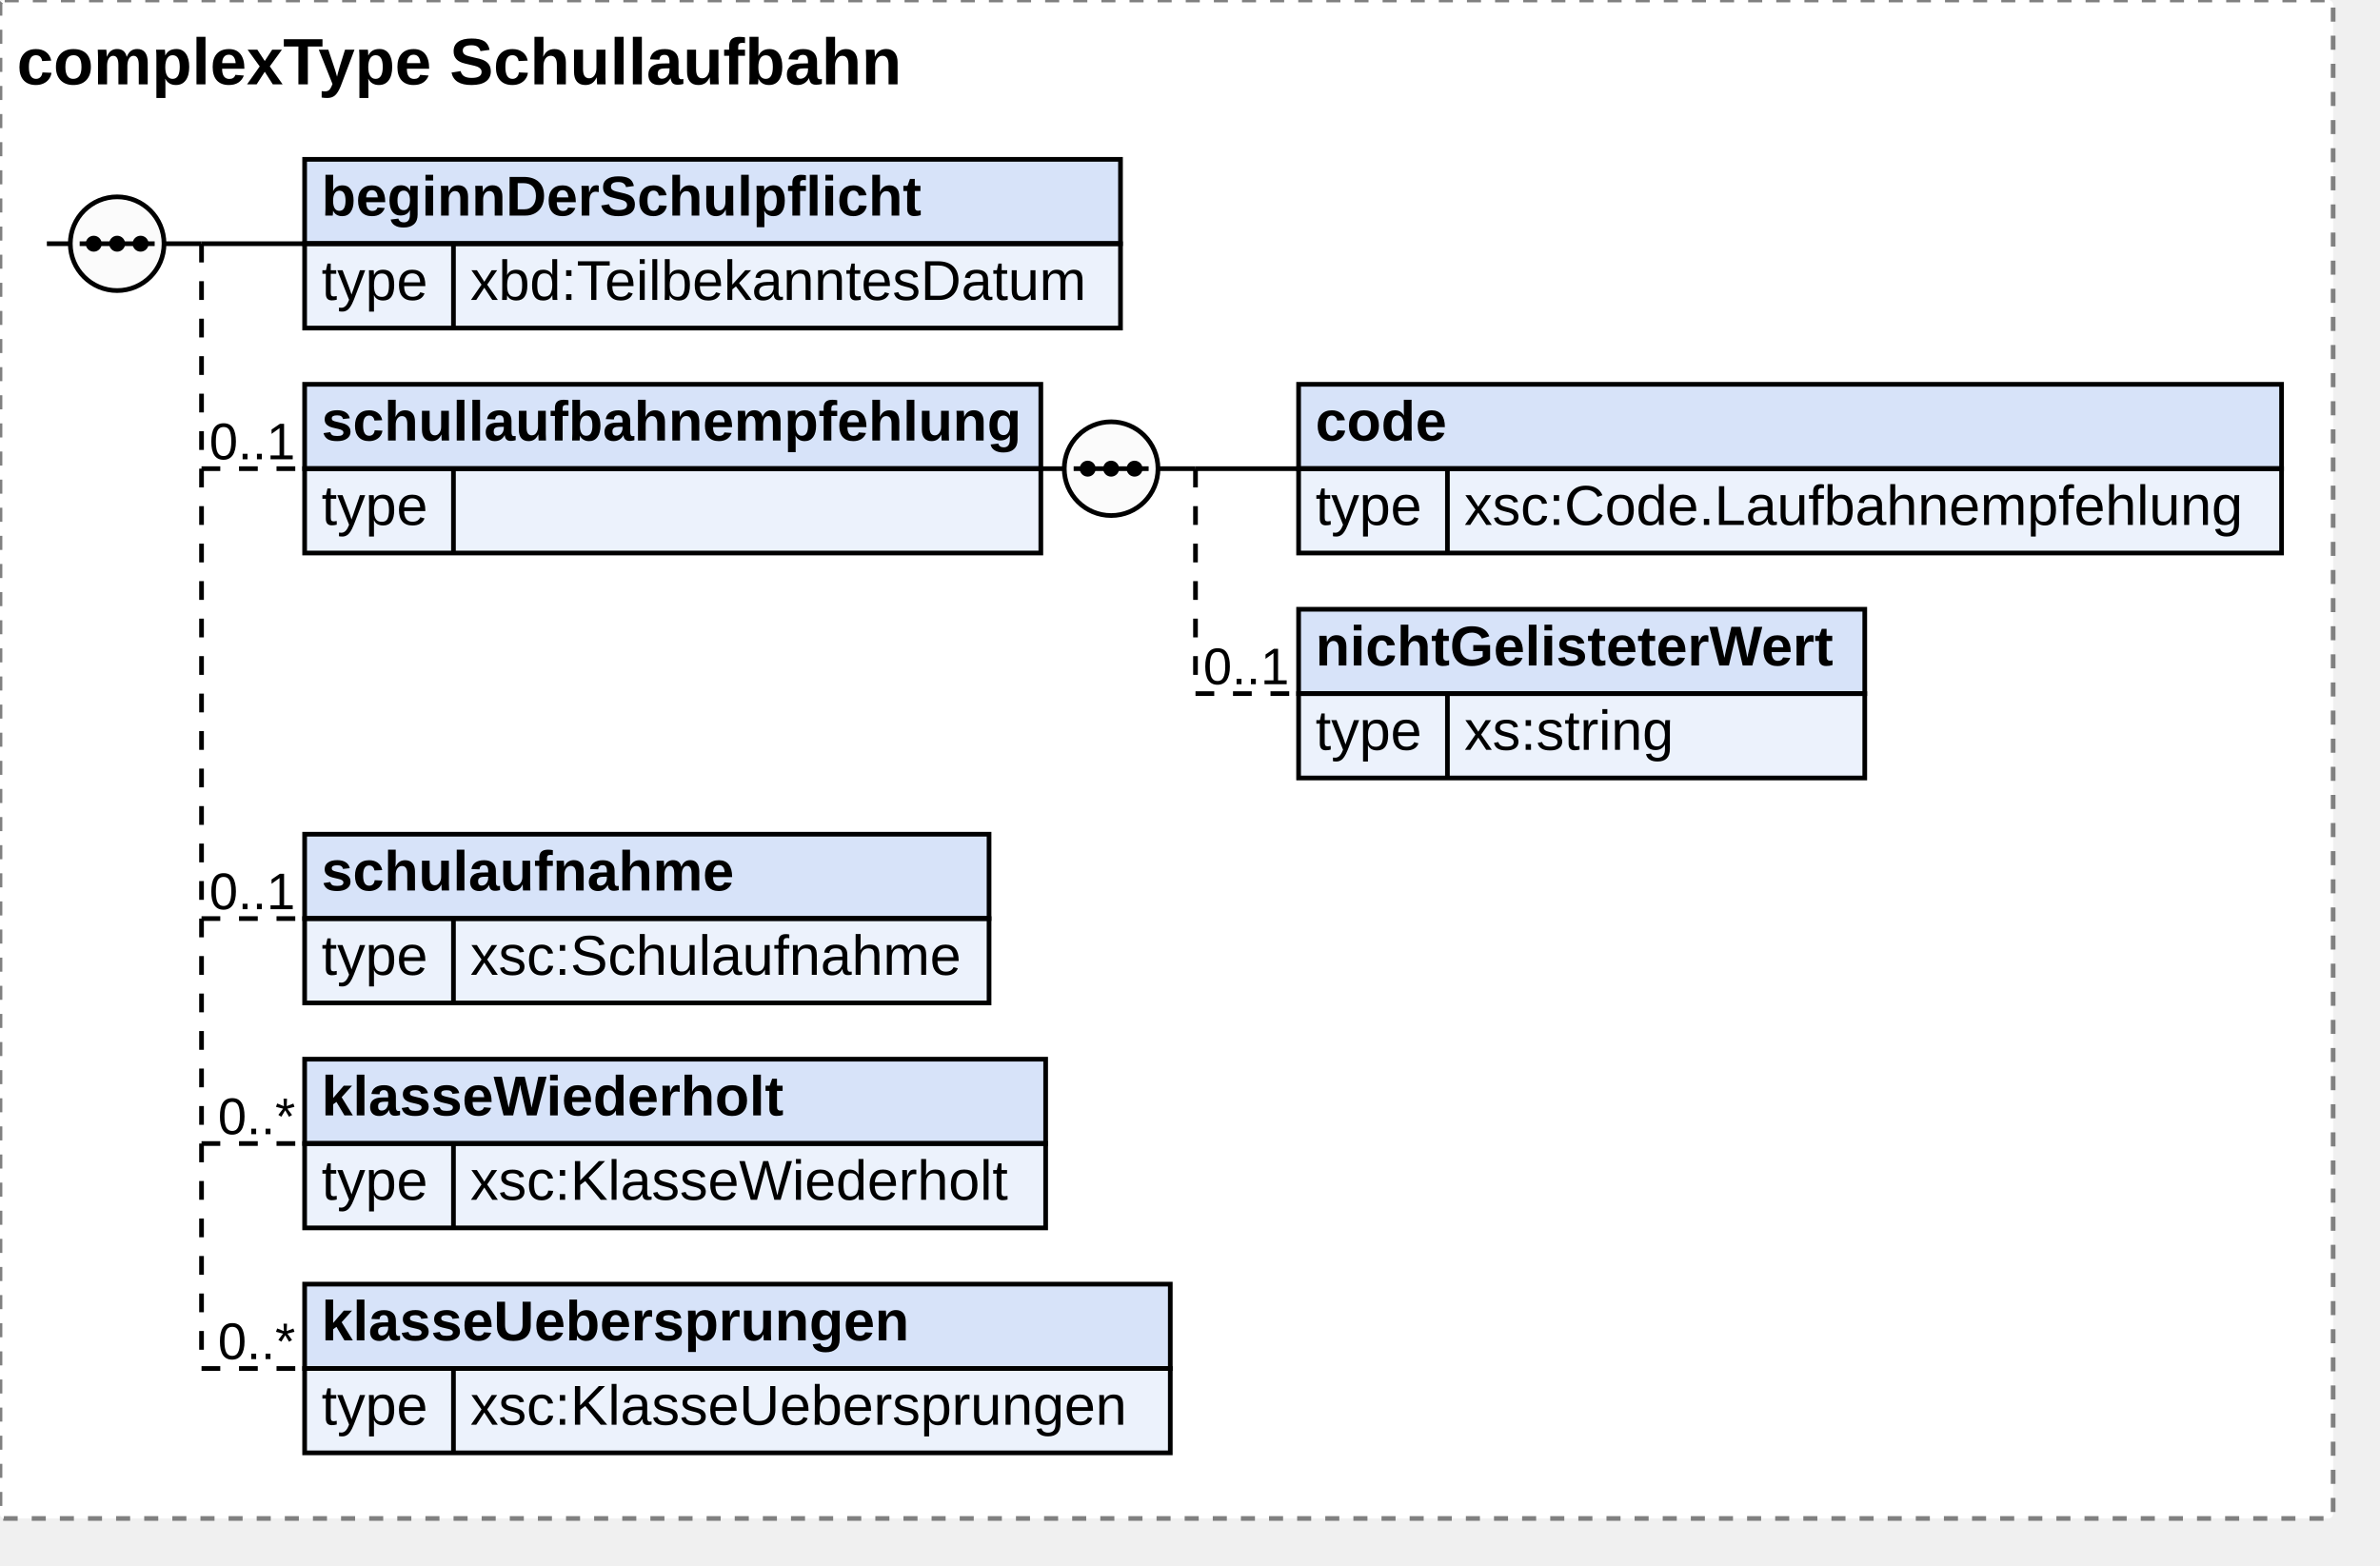
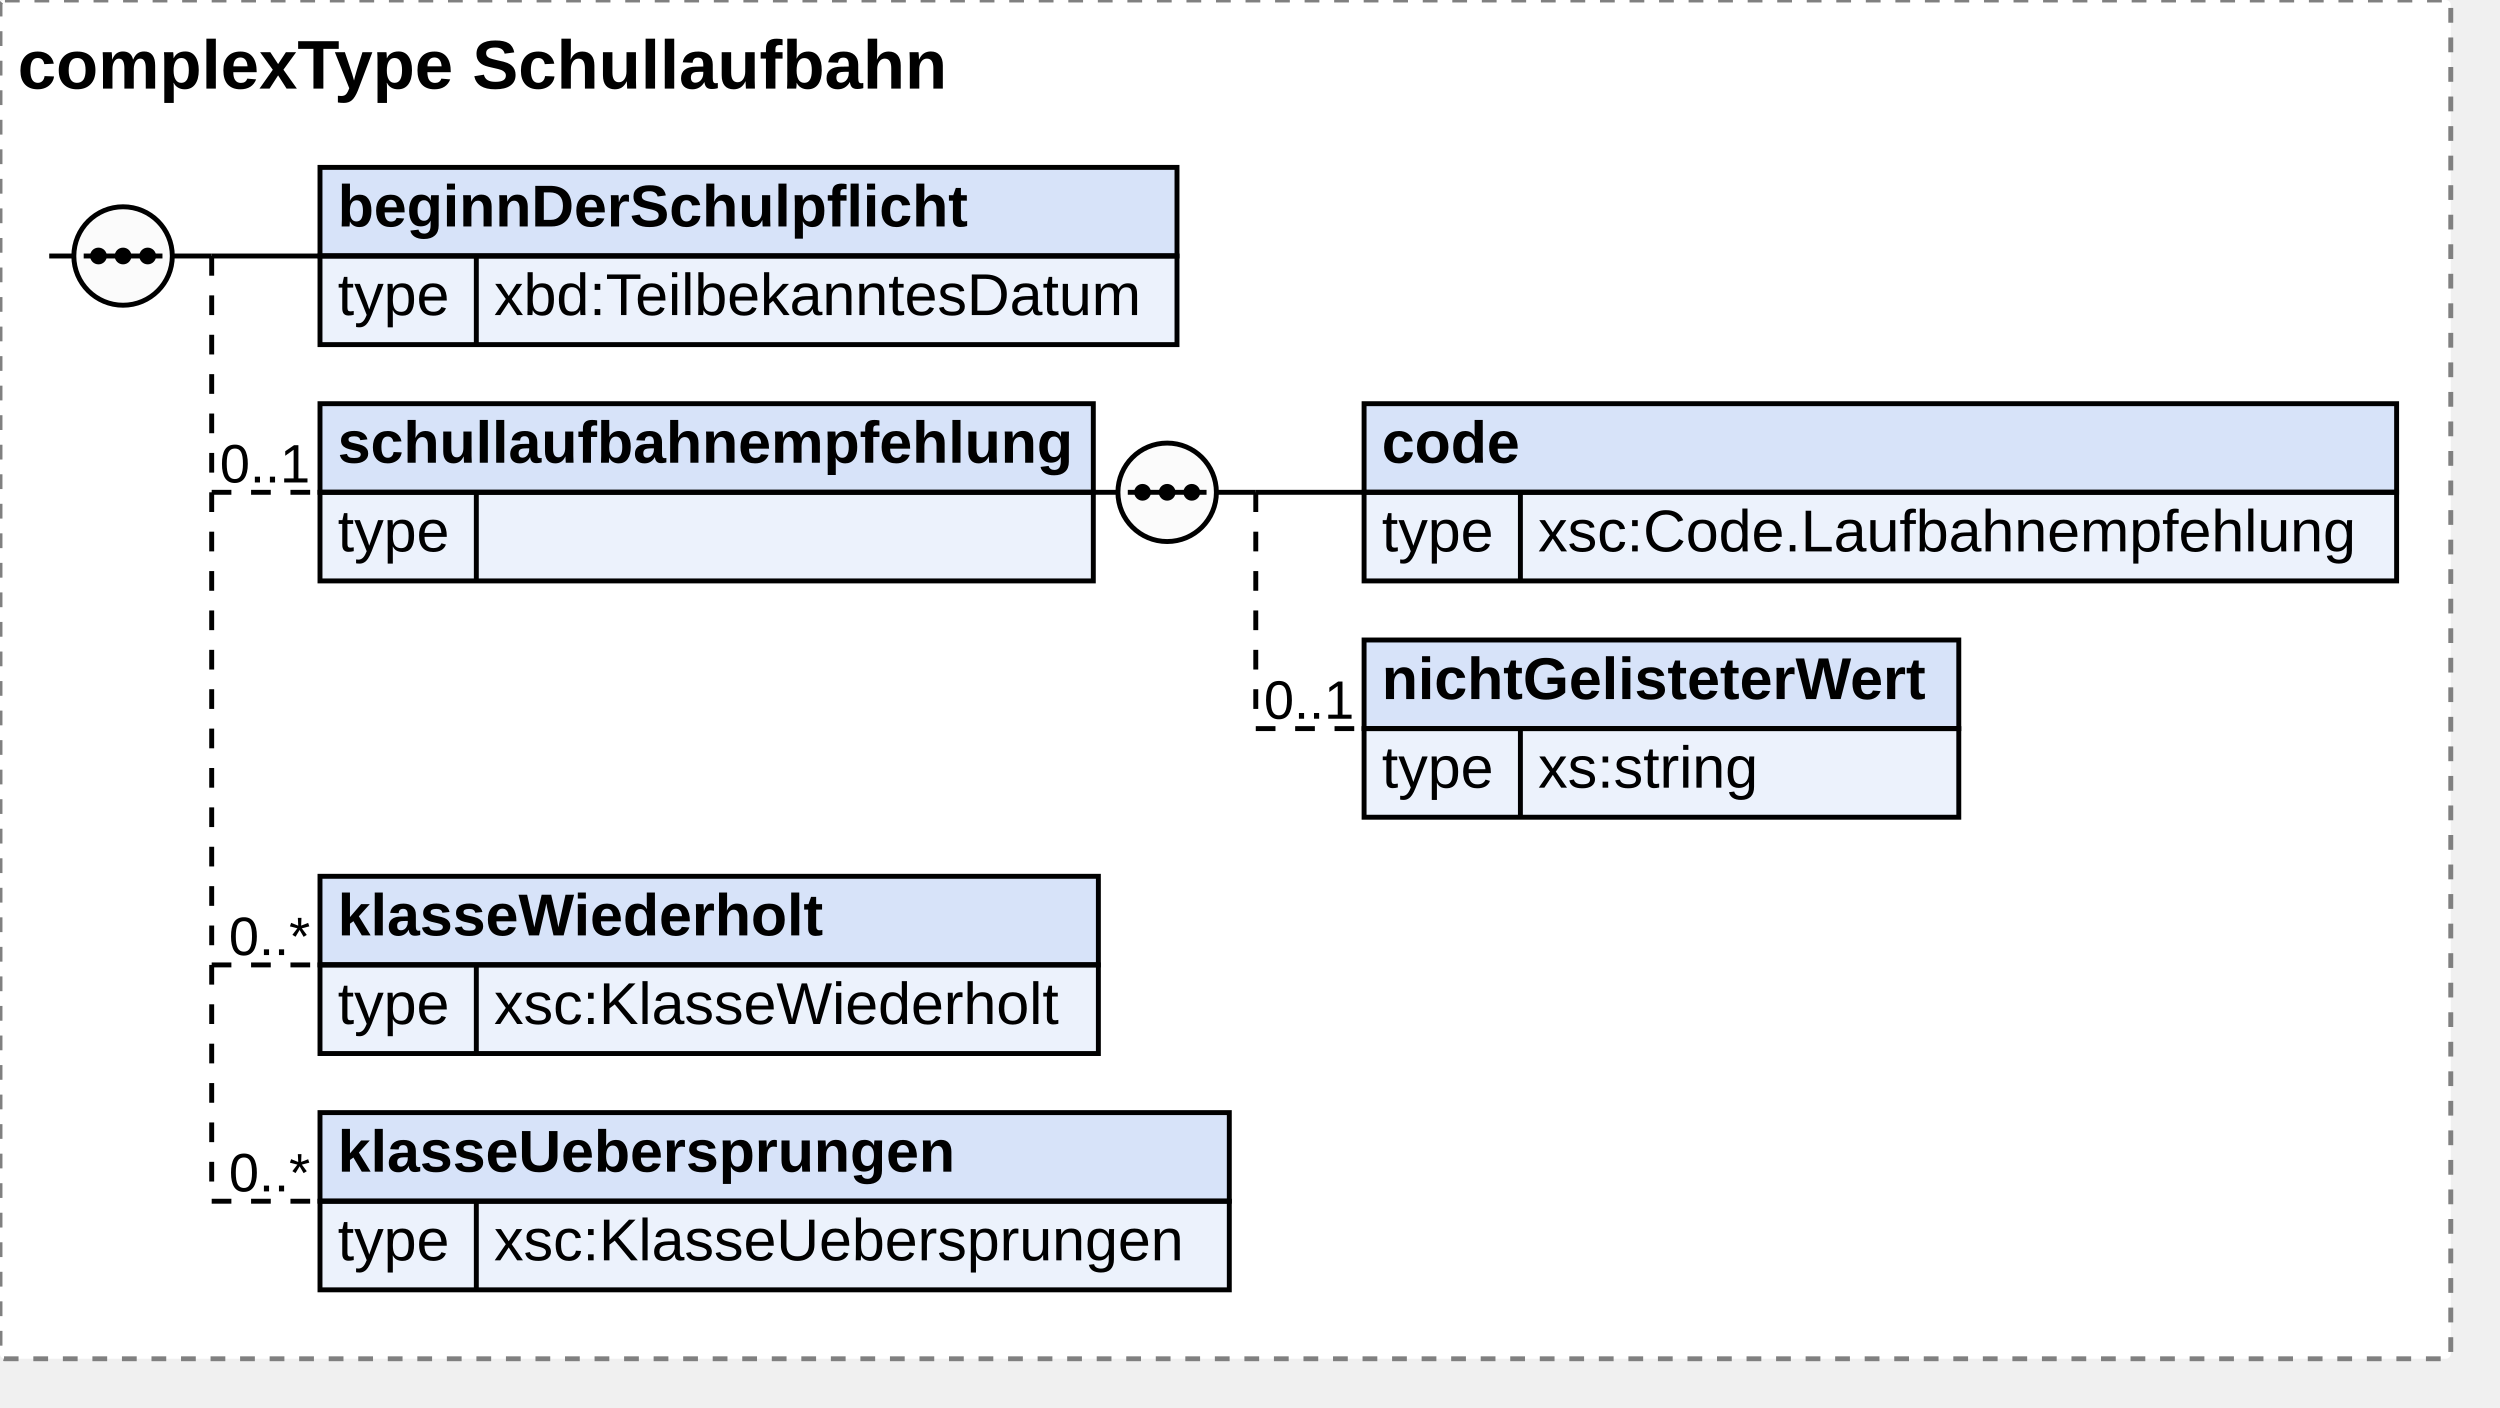
- <svg xmlns="http://www.w3.org/2000/svg" width="507.816" height="334">
+ <svg xmlns="http://www.w3.org/2000/svg" width="507.816" height="286">
  <defs>
    <style type="text/css">
                        text {
                            font-family: 'Arial';
                            fill: black;
                        }
                        text.at {
                            font-family: 'Arial';
                            fill: rgb(242, 152, 0);
                        }
                        line {
                            stroke: black;
                        }
                        line.type-structure {
                            stroke: black;
                        }
                        line.type-structure-optional {
                            stroke: black;
                            stroke-dasharray: 4, 4;
                        }
                        rect.attribute-upper {
                            stroke: black;
                            fill: rgb(255, 239, 211);
                        }
                        rect.element-upper {
                            stroke: black;
                            fill: rgb(215, 227, 249);
                        }
                        rect.element-lower {
                            stroke: black;
                            fill: rgb(236, 242, 252);
                        }
                        a text {
                            fill: black;
                        } 
                    </style>
  </defs>
-   <rect width="497.816" height="324" stroke-dasharray="3,3" rx="1" ry="1" style="stroke: grey;fill: white;" />
+   <rect width="497.816" height="276" stroke-dasharray="3,3" rx="1" ry="1" style="stroke: grey;fill: white;" />
  <text font-size="14" x="3.6" y="18" font-weight="bold">complexType Schullaufbahn</text>
  <g transform="translate(10,34)">
    <g transform="translate(55,0)">
      <rect width="174.078" height="18" class="element-upper" />
      <rect width="174.078" height="18" y="18" class="element-lower" />
      <text font-size="12" x="3.6" y="12" font-weight="bold">beginnDerSchulpflicht</text>
      <line x1="0" y1="18" x2="174.078" y2="18" />
      <text font-size="12" fill="grey" x="3.6" y="30">type</text>
      <line x1="31.753" y1="18" x2="31.753" y2="36" />
      <text font-size="12" x="35.353" y="30">xbd:TeilbekanntesDatum</text>
      <g transform="translate(174.0781,0)" />
    </g>
    <line x1="33" y1="18" x2="55" y2="18" class="type-structure-required" />
    <text font-size="11" fill="black" x="53" y="16" text-anchor="end" />
    <line x1="33" y1="18" x2="33" y2="18" class="type-structure-required" />
    <g transform="translate(55,48)">
      <rect width="157.081" height="18" class="element-upper" />
      <rect width="157.081" height="18" y="18" class="element-lower" />
      <text font-size="12" x="3.6" y="12" font-weight="bold">schullaufbahnempfehlung</text>
      <line x1="0" y1="18" x2="157.081" y2="18" />
      <text font-size="12" fill="grey" x="3.6" y="30">type</text>
      <line x1="31.753" y1="18" x2="31.753" y2="36" />
      <g transform="translate(157.0812,0)">
        <g transform="translate(55,0)">
          <rect width="209.734" height="18" class="element-upper" />
          <rect width="209.734" height="18" y="18" class="element-lower" />
          <text font-size="12" x="3.6" y="12" font-weight="bold">code</text>
          <line x1="0" y1="18" x2="209.734" y2="18" />
          <text font-size="12" fill="grey" x="3.6" y="30">type</text>
          <line x1="31.753" y1="18" x2="31.753" y2="36" />
          <text font-size="12" x="35.353" y="30">xsc:Code.Laufbahnempfehlung</text>
          <g transform="translate(209.7344,0)" />
        </g>
        <line x1="33" y1="18" x2="55" y2="18" class="type-structure-required" />
        <text font-size="11" fill="black" x="53" y="16" text-anchor="end" />
        <line x1="33" y1="18" x2="33" y2="18" class="type-structure-required" />
        <g transform="translate(55,48)">
          <rect width="120.8" height="18" class="element-upper" />
          <rect width="120.8" height="18" y="18" class="element-lower" />
          <text font-size="12" x="3.6" y="12" font-weight="bold">nichtGelisteterWert</text>
          <line x1="0" y1="18" x2="120.8" y2="18" />
          <text font-size="12" fill="grey" x="3.6" y="30">type</text>
          <line x1="31.753" y1="18" x2="31.753" y2="36" />
          <text font-size="12" x="35.353" y="30">xs:string</text>
          <g transform="translate(120.8,0)" />
        </g>
        <line x1="33" y1="66" x2="55" y2="66" class="type-structure-optional" />
        <text font-size="11" fill="black" x="53" y="64" text-anchor="end">0..1</text>
        <line x1="33" y1="18" x2="33" y2="66" class="type-structure-optional" />
        <circle cx="15" cy="18" r="10" stroke="black" fill="rgb(251, 251, 251)" />
        <line x1="0" y1="18" x2="5" y2="18" class="type-structure-required" />
        <line x1="25" y1="18" x2="33" y2="18" class="type-structure-required" />
        <circle cx="10" cy="18" r="1.2" stroke="black" fill="black" />
        <circle cx="15" cy="18" r="1.2" stroke="black" fill="black" />
        <circle cx="20" cy="18" r="1.2" stroke="black" fill="black" />
        <line x1="7" y1="18" x2="23" y2="18" />
      </g>
    </g>
    <line x1="33" y1="66" x2="55" y2="66" class="type-structure-optional" />
    <text font-size="11" fill="black" x="53" y="64" text-anchor="end">0..1</text>
    <line x1="33" y1="18" x2="33" y2="66" class="type-structure-optional" />
    <g transform="translate(55,144)">
-       <rect width="146.031" height="18" class="element-upper" />
-       <rect width="146.031" height="18" y="18" class="element-lower" />
-       <text font-size="12" x="3.6" y="12" font-weight="bold">schulaufnahme</text>
-       <line x1="0" y1="18" x2="146.031" y2="18" />
-       <text font-size="12" fill="grey" x="3.6" y="30">type</text>
-       <line x1="31.753" y1="18" x2="31.753" y2="36" />
-       <text font-size="12" x="35.353" y="30">xsc:Schulaufnahme</text>
-       <g transform="translate(146.0312,0)" />
-     </g>
-     <line x1="33" y1="162" x2="55" y2="162" class="type-structure-optional" />
-     <text font-size="11" fill="black" x="53" y="160" text-anchor="end">0..1</text>
-     <line x1="33" y1="66" x2="33" y2="162" class="type-structure-optional" />
-     <g transform="translate(55,192)">
      <rect width="158.109" height="18" class="element-upper" />
      <rect width="158.109" height="18" y="18" class="element-lower" />
      <text font-size="12" x="3.6" y="12" font-weight="bold">klasseWiederholt</text>
      <line x1="0" y1="18" x2="158.109" y2="18" />
      <text font-size="12" fill="grey" x="3.6" y="30">type</text>
      <line x1="31.753" y1="18" x2="31.753" y2="36" />
      <text font-size="12" x="35.353" y="30">xsc:KlasseWiederholt</text>
      <g transform="translate(158.1094,0)" />
    </g>
-     <line x1="33" y1="210" x2="55" y2="210" class="type-structure-optional" />
-     <text font-size="11" fill="black" x="53" y="208" text-anchor="end">0..*</text>
-     <line x1="33" y1="162" x2="33" y2="210" class="type-structure-optional" />
-     <g transform="translate(55,240)">
+     <line x1="33" y1="162" x2="55" y2="162" class="type-structure-optional" />
+     <text font-size="11" fill="black" x="53" y="160" text-anchor="end">0..*</text>
+     <line x1="33" y1="66" x2="33" y2="162" class="type-structure-optional" />
+     <g transform="translate(55,192)">
      <rect width="184.703" height="18" class="element-upper" />
      <rect width="184.703" height="18" y="18" class="element-lower" />
      <text font-size="12" x="3.6" y="12" font-weight="bold">klasseUebersprungen</text>
      <line x1="0" y1="18" x2="184.703" y2="18" />
      <text font-size="12" fill="grey" x="3.6" y="30">type</text>
      <line x1="31.753" y1="18" x2="31.753" y2="36" />
      <text font-size="12" x="35.353" y="30">xsc:KlasseUebersprungen</text>
      <g transform="translate(184.7031,0)" />
    </g>
-     <line x1="33" y1="258" x2="55" y2="258" class="type-structure-optional" />
-     <text font-size="11" fill="black" x="53" y="256" text-anchor="end">0..*</text>
-     <line x1="33" y1="210" x2="33" y2="258" class="type-structure-optional" />
+     <line x1="33" y1="210" x2="55" y2="210" class="type-structure-optional" />
+     <text font-size="11" fill="black" x="53" y="208" text-anchor="end">0..*</text>
+     <line x1="33" y1="162" x2="33" y2="210" class="type-structure-optional" />
    <circle cx="15" cy="18" r="10" stroke="black" fill="rgb(251, 251, 251)" />
    <line x1="0" y1="18" x2="5" y2="18" class="type-structure-required" />
    <line x1="25" y1="18" x2="33" y2="18" class="type-structure-required" />
    <circle cx="10" cy="18" r="1.2" stroke="black" fill="black" />
    <circle cx="15" cy="18" r="1.2" stroke="black" fill="black" />
    <circle cx="20" cy="18" r="1.2" stroke="black" fill="black" />
    <line x1="7" y1="18" x2="23" y2="18" />
  </g>
</svg>
